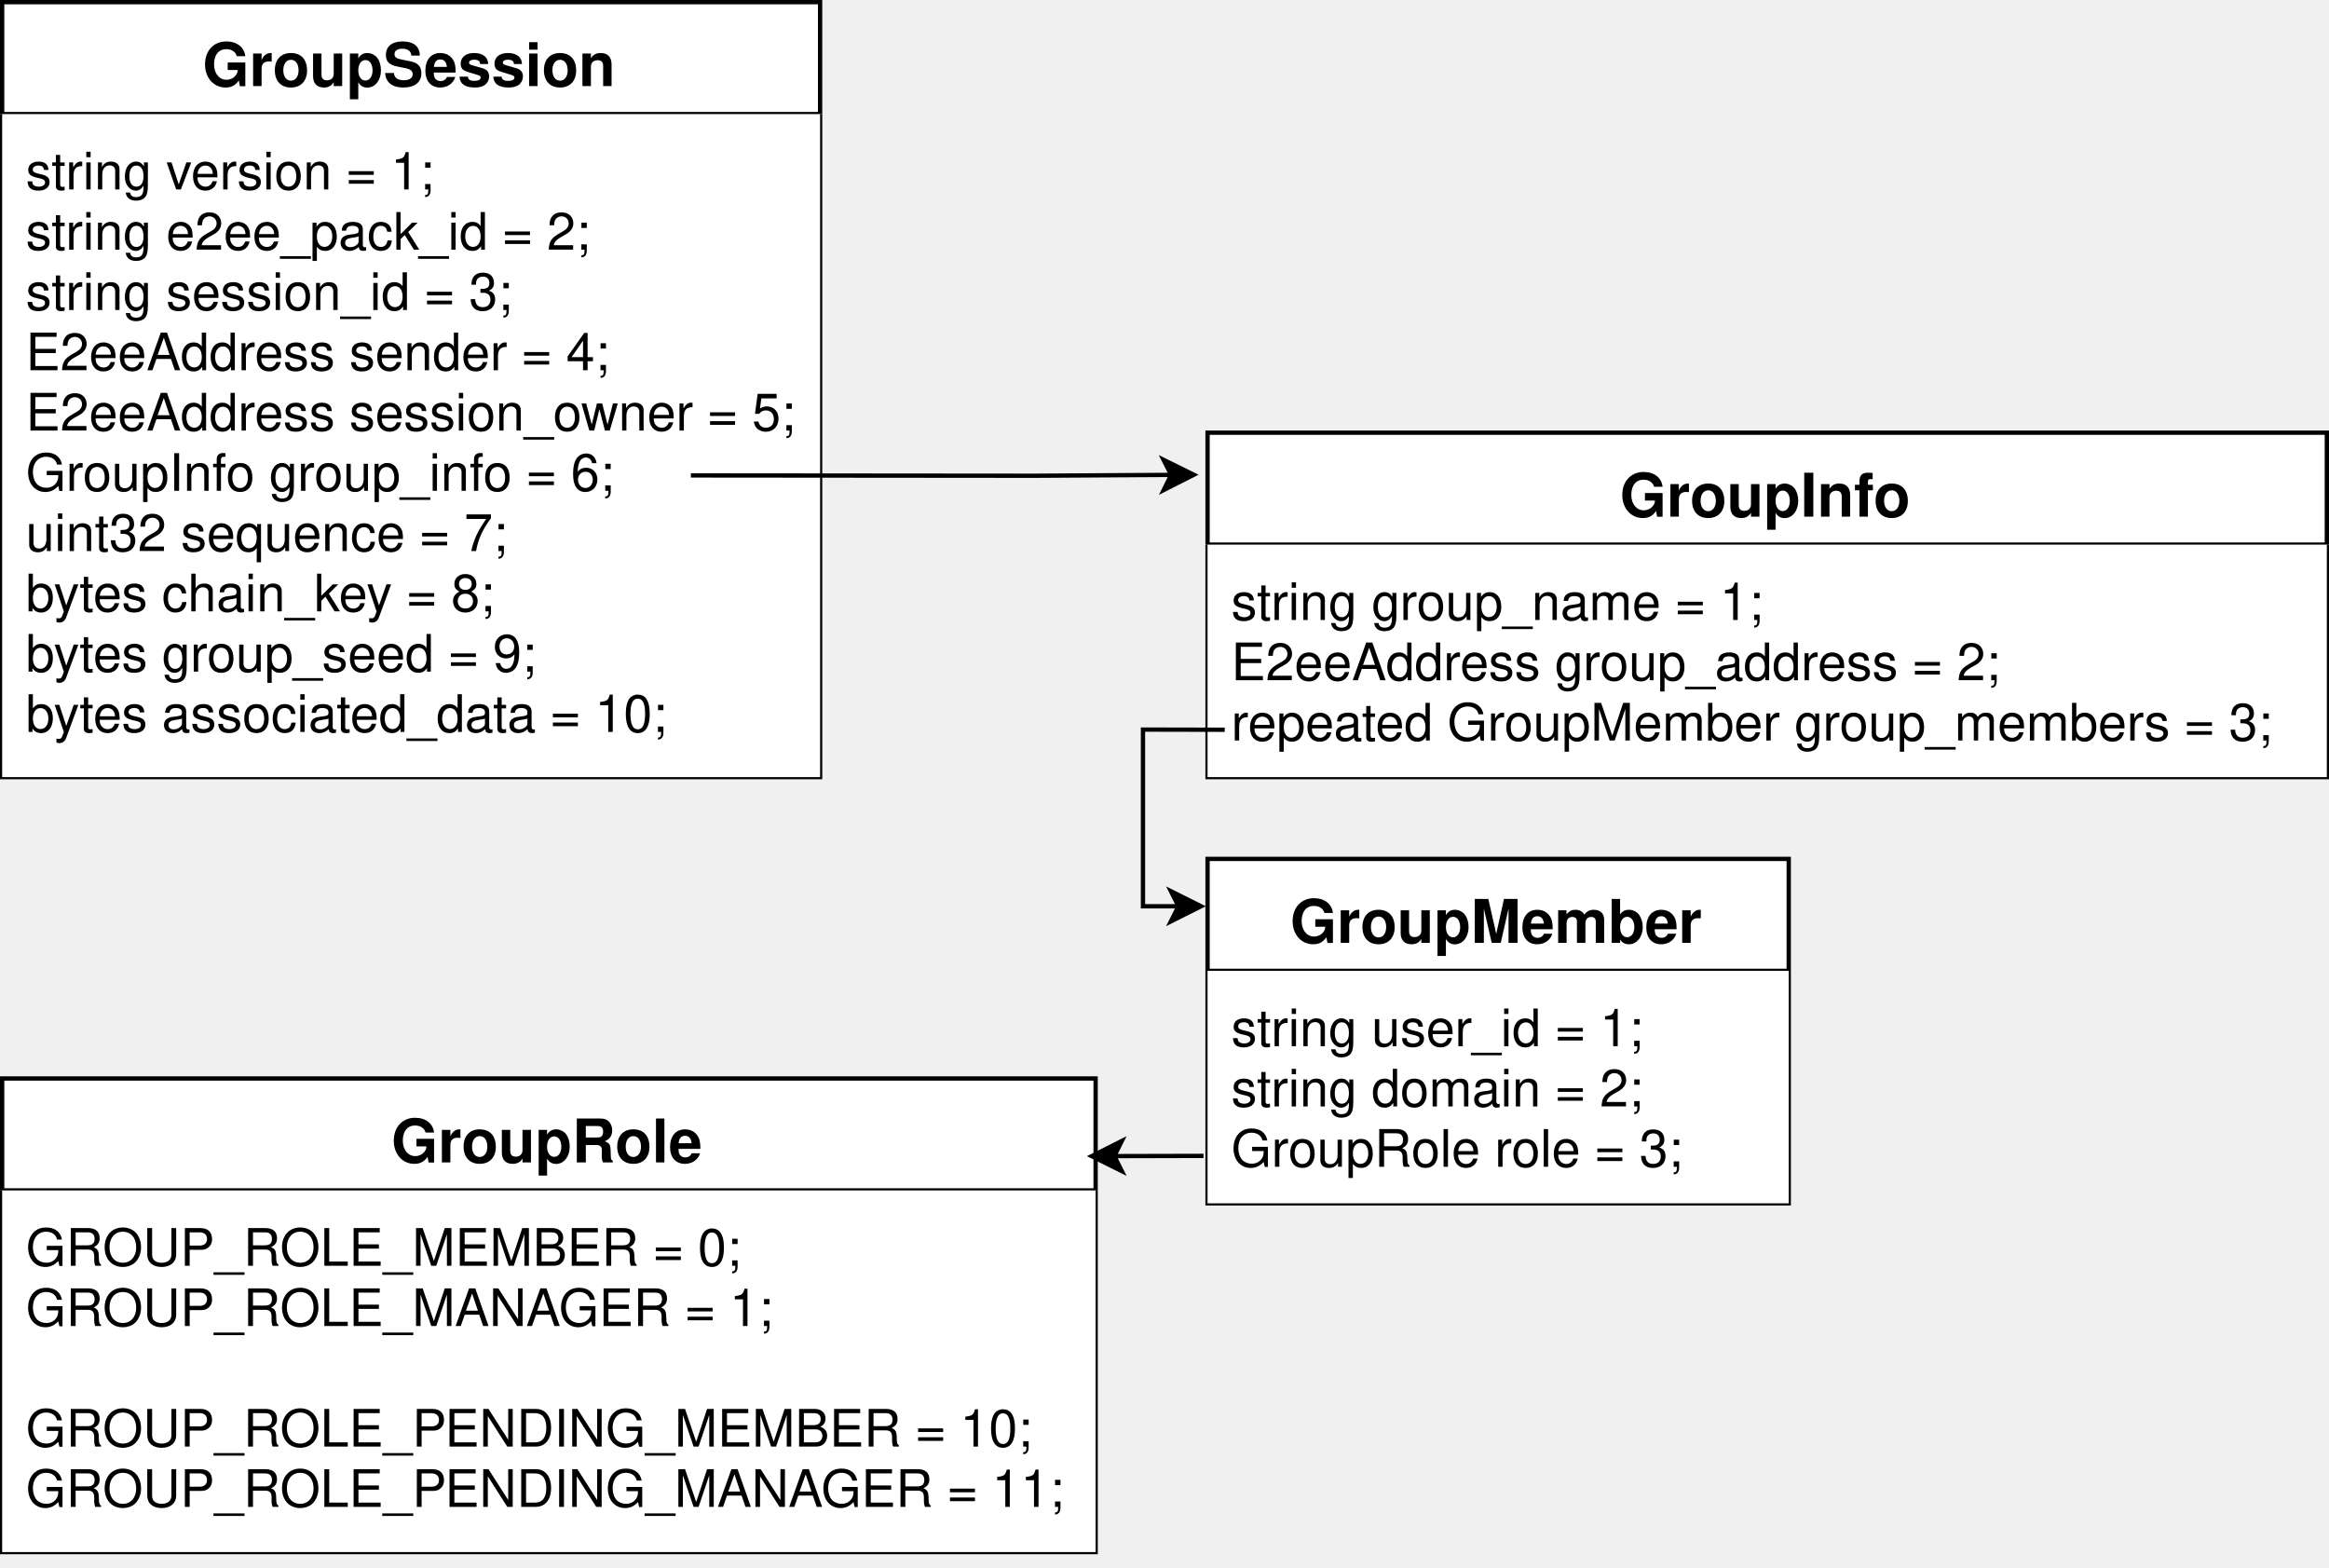
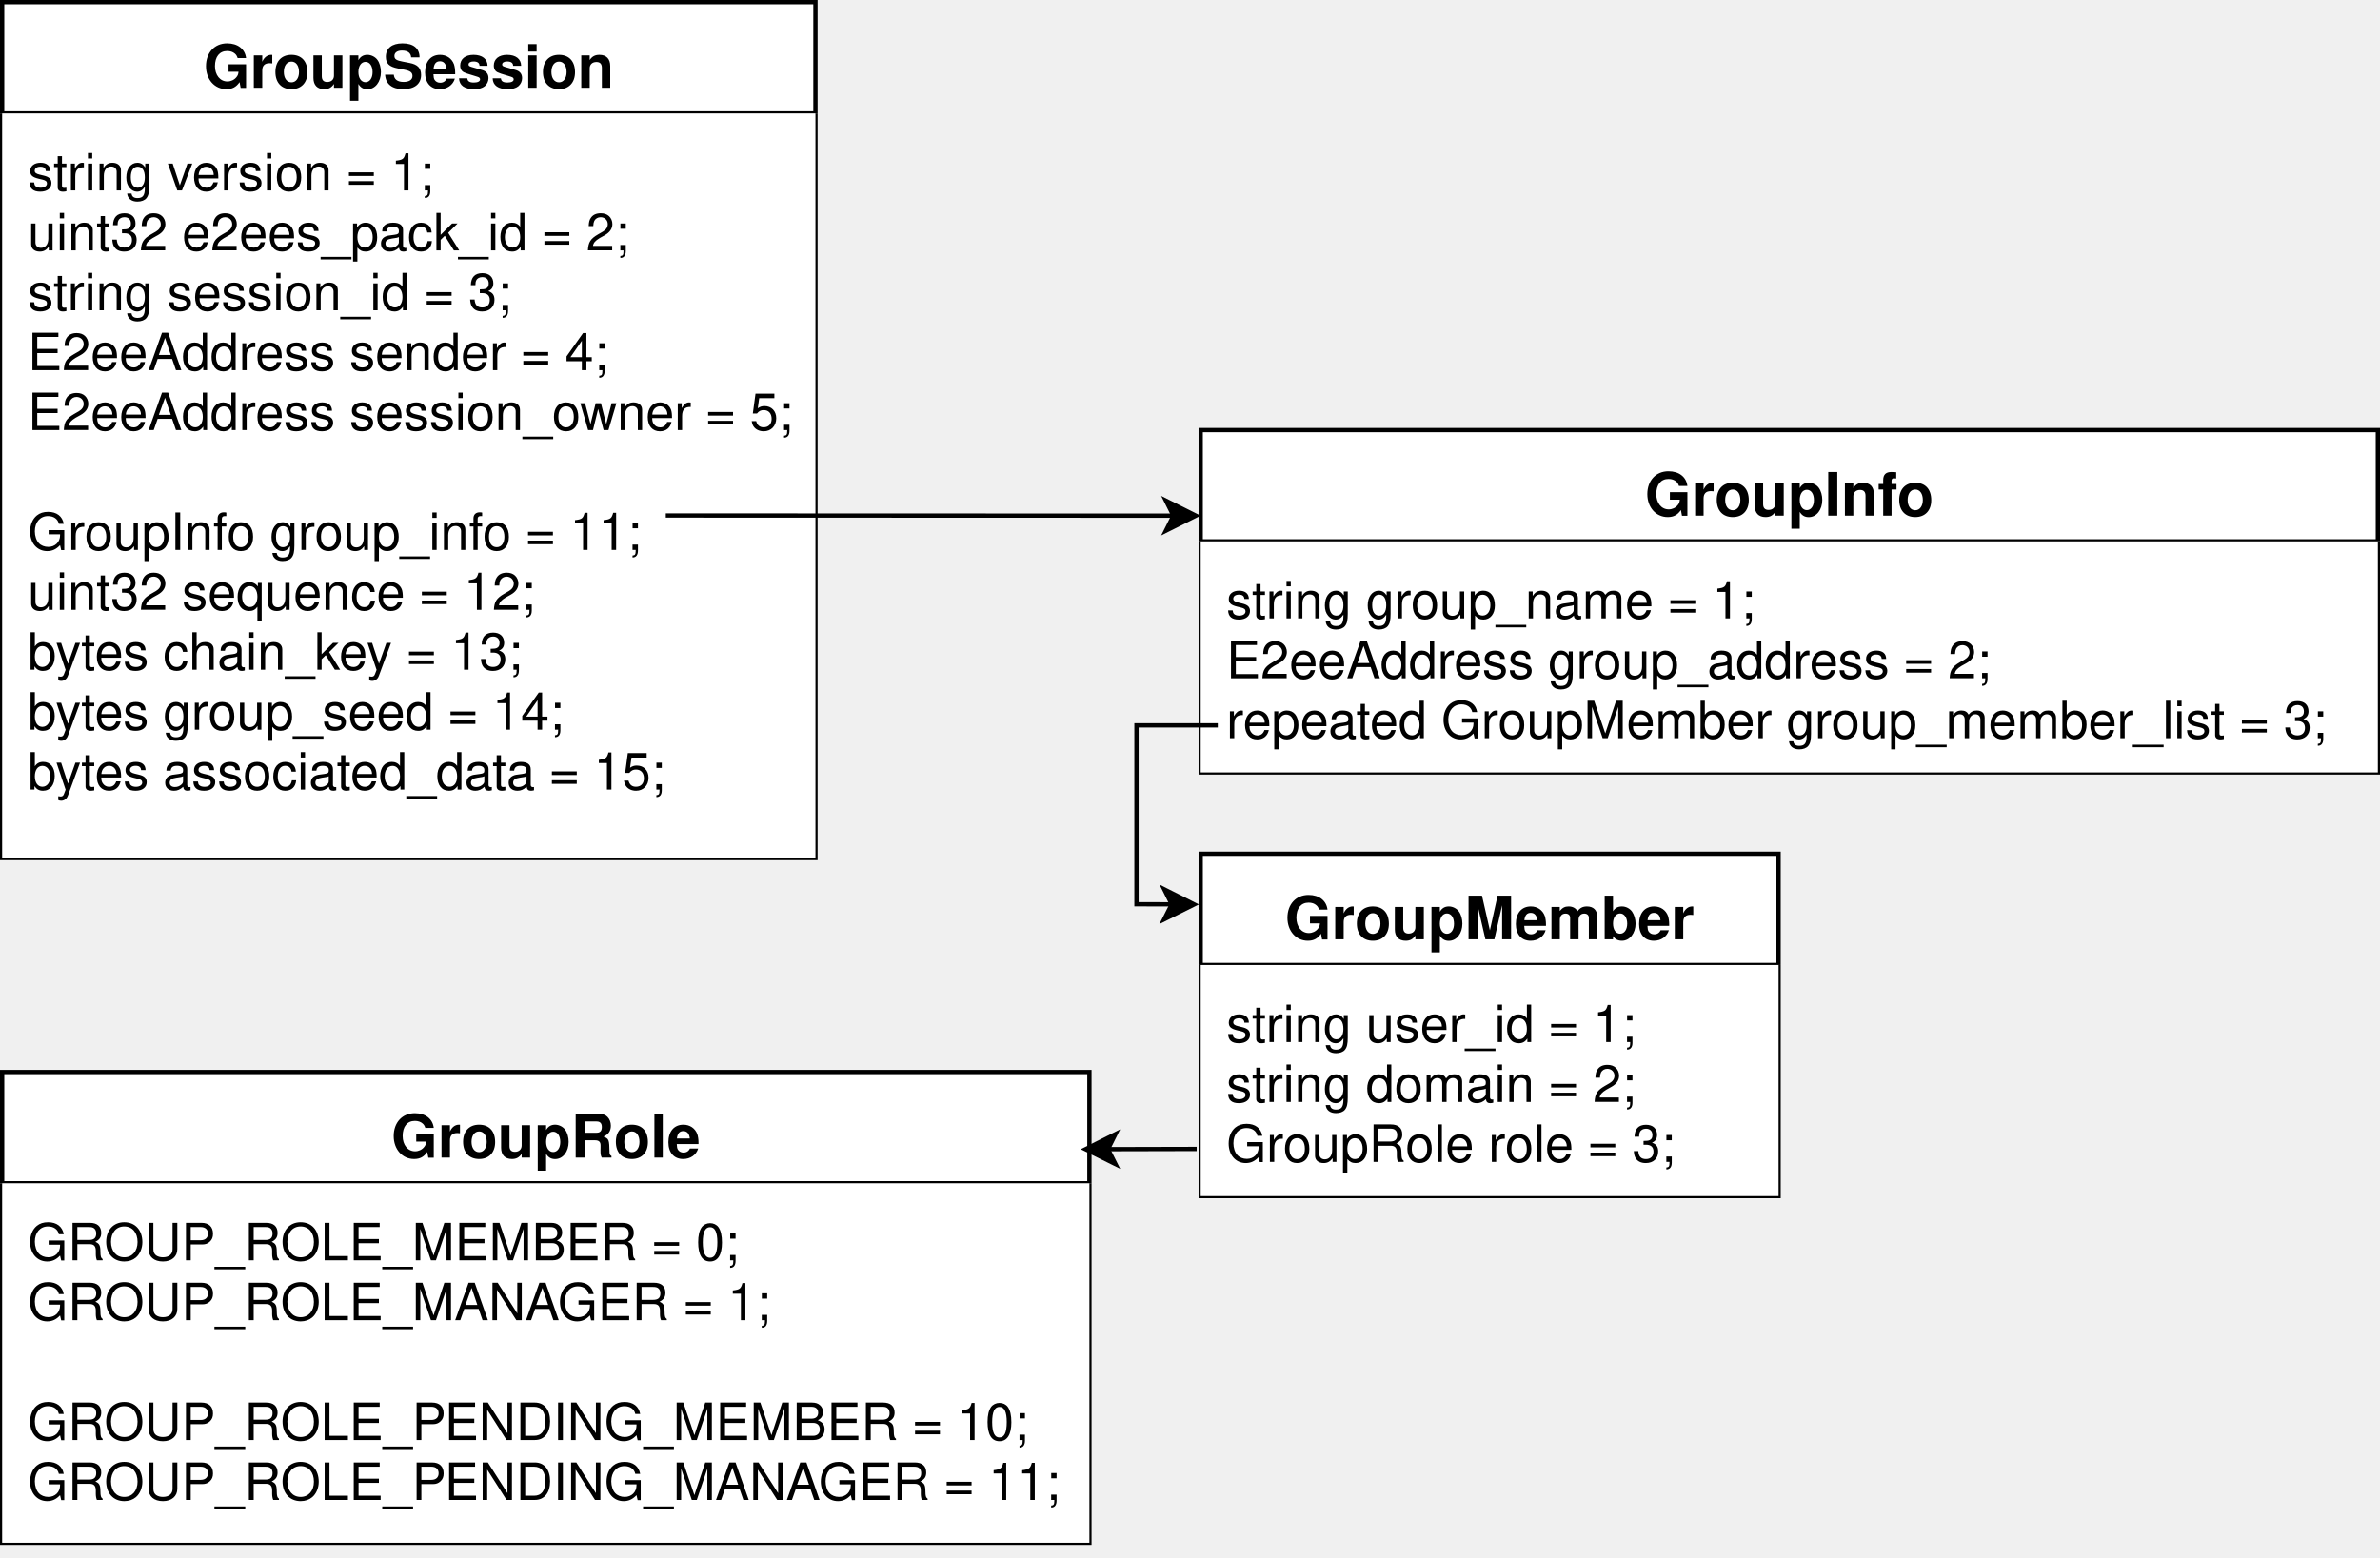
- <svg xmlns="http://www.w3.org/2000/svg" version="1.1" width="541px" height="364px" viewBox="-0.5 -0.5 541 364">
+ <svg xmlns="http://www.w3.org/2000/svg" style="background: transparent; background-color: transparent; color-scheme: light dark;" version="1.1" width="556px" height="364px" viewBox="-0.5 -0.5 556 364">
  <defs>
-     <clipPath id="mx-clip-4-31-182-154-0">
-       <rect x="4" y="31" width="182" height="154" />
+     <clipPath id="mx-clip-4-31-182-174-0">
+       <rect x="4" y="31" width="182" height="174" />
    </clipPath>
    <clipPath id="mx-clip-284-230-127-54-0">
      <rect x="284" y="230" width="127" height="54" />
    </clipPath>
-     <clipPath id="mx-clip-284-131-252-54-0">
-       <rect x="284" y="131" width="252" height="54" />
+     <clipPath id="mx-clip-284-131-267-54-0">
+       <rect x="284" y="131" width="267" height="54" />
    </clipPath>
    <clipPath id="mx-clip-4-281-246-84-0">
      <rect x="4" y="281" width="246" height="84" />
    </clipPath>
  </defs>
  <g>
-     <g>
-       <path d="M 0 26 L 0 0 L 190 0 L 190 26" fill="rgb(255, 255, 255)" stroke="rgb(0, 0, 0)" stroke-miterlimit="10" pointer-events="all" />
-       <path d="M 0 26 L 0 180 L 190 180 L 190 26" fill="none" stroke="rgb(0, 0, 0)" stroke-miterlimit="10" pointer-events="none" />
-       <path d="M 0 26 L 190 26" fill="none" stroke="rgb(0, 0, 0)" stroke-miterlimit="10" pointer-events="none" />
-     </g>
-     <g>
-       <g fill="rgb(0, 0, 0)" font-family="Helvetica" font-weight="bold" text-anchor="middle" font-size="14px">
-         <text x="94.5" y="19.5">GroupSession</text>
+     <g data-cell-id="CU6HzeitN2mRZOXQ8Yc6-0">
+       <g data-cell-id="CU6HzeitN2mRZOXQ8Yc6-1">
+         <g data-cell-id="CU6HzeitN2mRZOXQ8Yc6-16">
+           <g>
+             <path d="M 0 26 L 0 0 L 190 0 L 190 26" fill="#ffffff" stroke="#000000" stroke-miterlimit="10" pointer-events="all" style="fill: light-dark(#ffffff, var(--ge-dark-color, #121212)); stroke: light-dark(rgb(0, 0, 0), rgb(255, 255, 255));" />
+             <path d="M 0 26 L 0 200 L 190 200 L 190 26" fill="none" stroke="#000000" stroke-miterlimit="10" pointer-events="none" style="stroke: light-dark(rgb(0, 0, 0), rgb(255, 255, 255));" />
+             <path d="M 0 26 L 190 26" fill="none" stroke="#000000" stroke-miterlimit="10" pointer-events="none" style="stroke: light-dark(rgb(0, 0, 0), rgb(255, 255, 255));" />
+           </g>
+           <g>
+             <g fill="#000000" font-family="Helvetica" font-weight="bold" text-anchor="middle" font-size="14px" style="fill: light-dark(rgb(0, 0, 0), rgb(255, 255, 255));">
+               <text x="95" y="20">GroupSession</text>
+             </g>
+           </g>
+           <g data-cell-id="CU6HzeitN2mRZOXQ8Yc6-17">
+             <g>
+               <rect x="0" y="26" width="190" height="174" fill="#ffffff" stroke="none" pointer-events="all" style="fill: rgb(255, 255, 255);" />
+             </g>
+             <g>
+               <g fill="#000000" font-family="Helvetica" font-size="12px" clip-path="url(#mx-clip-4-31-182-174-0)" style="fill: light-dark(rgb(0, 0, 0), rgb(255, 255, 255));">
+                 <text x="6" y="44">string version = 1;</text>
+                 <text x="6" y="58">uint32 e2ees_pack_id = 2;</text>
+                 <text x="6" y="72">string session_id = 3;</text>
+                 <text x="6" y="86">E2eeAddress sender = 4;</text>
+                 <text x="6" y="100">E2eeAddress session_owner = 5;</text>
+                 <text x="6" y="128">GroupInfo group_info = 11;</text>
+                 <text x="6" y="142">uint32 sequence = 12;</text>
+                 <text x="6" y="156">bytes chain_key = 13;</text>
+                 <text x="6" y="170">bytes group_seed = 14;</text>
+                 <text x="6" y="184">bytes associated_data = 15;</text>
+               </g>
+             </g>
+           </g>
+         </g>
+         <g data-cell-id="CU6HzeitN2mRZOXQ8Yc6-18">
+           <g>
+             <path d="M 280 225 L 280 199 L 415 199 L 415 225" fill="#ffffff" stroke="#000000" stroke-miterlimit="10" pointer-events="all" style="fill: light-dark(#ffffff, var(--ge-dark-color, #121212)); stroke: light-dark(rgb(0, 0, 0), rgb(255, 255, 255));" />
+             <path d="M 280 225 L 280 279 L 415 279 L 415 225" fill="none" stroke="#000000" stroke-miterlimit="10" pointer-events="none" style="stroke: light-dark(rgb(0, 0, 0), rgb(255, 255, 255));" />
+             <path d="M 280 225 L 415 225" fill="none" stroke="#000000" stroke-miterlimit="10" pointer-events="none" style="stroke: light-dark(rgb(0, 0, 0), rgb(255, 255, 255));" />
+           </g>
+           <g>
+             <g fill="#000000" font-family="Helvetica" font-weight="bold" text-anchor="middle" font-size="14px" style="fill: light-dark(rgb(0, 0, 0), rgb(255, 255, 255));">
+               <text x="347.5" y="219">GroupMember</text>
+             </g>
+           </g>
+           <g data-cell-id="CU6HzeitN2mRZOXQ8Yc6-19">
+             <g>
+               <rect x="280" y="225" width="135" height="54" fill="#ffffff" stroke="none" pointer-events="all" style="fill: rgb(255, 255, 255);" />
+             </g>
+             <g>
+               <g fill="#000000" font-family="Helvetica" font-size="12px" clip-path="url(#mx-clip-284-230-127-54-0)" style="fill: light-dark(rgb(0, 0, 0), rgb(255, 255, 255));">
+                 <text x="286" y="243">string user_id = 1;</text>
+                 <text x="286" y="257">string domain = 2;</text>
+                 <text x="286" y="271">GroupRole role = 3;</text>
+               </g>
+             </g>
+           </g>
+         </g>
+         <g data-cell-id="CU6HzeitN2mRZOXQ8Yc6-20">
+           <g>
+             <path d="M 280 126 L 280 100 L 555 100 L 555 126" fill="#ffffff" stroke="#000000" stroke-miterlimit="10" pointer-events="all" style="fill: light-dark(#ffffff, var(--ge-dark-color, #121212)); stroke: light-dark(rgb(0, 0, 0), rgb(255, 255, 255));" />
+             <path d="M 280 126 L 280 180 L 555 180 L 555 126" fill="none" stroke="#000000" stroke-miterlimit="10" pointer-events="none" style="stroke: light-dark(rgb(0, 0, 0), rgb(255, 255, 255));" />
+             <path d="M 280 126 L 555 126" fill="none" stroke="#000000" stroke-miterlimit="10" pointer-events="none" style="stroke: light-dark(rgb(0, 0, 0), rgb(255, 255, 255));" />
+           </g>
+           <g>
+             <g fill="#000000" font-family="Helvetica" font-weight="bold" text-anchor="middle" font-size="14px" style="fill: light-dark(rgb(0, 0, 0), rgb(255, 255, 255));">
+               <text x="417.5" y="120">GroupInfo</text>
+             </g>
+           </g>
+           <g data-cell-id="CU6HzeitN2mRZOXQ8Yc6-21">
+             <g>
+               <rect x="280" y="126" width="275" height="54" fill="#ffffff" stroke="none" pointer-events="all" style="fill: rgb(255, 255, 255);" />
+             </g>
+             <g>
+               <g fill="#000000" font-family="Helvetica" font-size="12px" clip-path="url(#mx-clip-284-131-267-54-0)" style="fill: light-dark(rgb(0, 0, 0), rgb(255, 255, 255));">
+                 <text x="286" y="144">string group_name = 1;</text>
+                 <text x="286" y="158">E2eeAddress group_address = 2;</text>
+                 <text x="286" y="172">repeated GroupMember group_member_list = 3;</text>
+               </g>
+             </g>
+           </g>
+         </g>
+         <g data-cell-id="CU6HzeitN2mRZOXQ8Yc6-23">
+           <g>
+             <path d="M 0 276 L 0 250 L 254 250 L 254 276" fill="#ffffff" stroke="#000000" stroke-miterlimit="10" pointer-events="all" style="fill: light-dark(#ffffff, var(--ge-dark-color, #121212)); stroke: light-dark(rgb(0, 0, 0), rgb(255, 255, 255));" />
+             <path d="M 0 276 L 0 360 L 254 360 L 254 276" fill="none" stroke="#000000" stroke-miterlimit="10" pointer-events="none" style="stroke: light-dark(rgb(0, 0, 0), rgb(255, 255, 255));" />
+             <path d="M 0 276 L 254 276" fill="none" stroke="#000000" stroke-miterlimit="10" pointer-events="none" style="stroke: light-dark(rgb(0, 0, 0), rgb(255, 255, 255));" />
+           </g>
+           <g>
+             <g fill="#000000" font-family="Helvetica" font-weight="bold" text-anchor="middle" font-size="14px" style="fill: light-dark(rgb(0, 0, 0), rgb(255, 255, 255));">
+               <text x="127" y="270">GroupRole</text>
+             </g>
+           </g>
+           <g data-cell-id="CU6HzeitN2mRZOXQ8Yc6-24">
+             <g>
+               <rect x="0" y="276" width="254" height="84" fill="#ffffff" stroke="none" pointer-events="all" style="fill: rgb(255, 255, 255);" />
+             </g>
+             <g>
+               <g fill="#000000" font-family="Helvetica" font-size="12px" clip-path="url(#mx-clip-4-281-246-84-0)" style="fill: light-dark(rgb(0, 0, 0), rgb(255, 255, 255));">
+                 <text x="6" y="294">GROUP_ROLE_MEMBER = 0;</text>
+                 <text x="6" y="308">GROUP_ROLE_MANAGER = 1;</text>
+                 <text x="6" y="336">GROUP_ROLE_PENDING_MEMBER = 10;</text>
+                 <text x="6" y="350">GROUP_ROLE_PENDING_MANAGER = 11;</text>
+               </g>
+             </g>
+           </g>
+         </g>
+         <g data-cell-id="CU6HzeitN2mRZOXQ8Yc6-27">
+           <g>
+             <path d="M 279.06 267.98 L 258.34 268.03" fill="none" stroke="#000000" stroke-miterlimit="10" pointer-events="stroke" style="stroke: light-dark(rgb(0, 0, 0), rgb(255, 255, 255));" />
+             <path d="M 253.09 268.04 L 260.08 264.52 L 258.34 268.03 L 260.09 271.52 Z" fill="#000000" stroke="#000000" stroke-miterlimit="10" pointer-events="all" style="fill: light-dark(rgb(0, 0, 0), rgb(255, 255, 255)); stroke: light-dark(rgb(0, 0, 0), rgb(255, 255, 255));" />
+           </g>
+         </g>
+         <g data-cell-id="Dy1EnObkN-qoAq3XbQZT-0">
+           <g>
+             <path d="M 283.99 169 L 265 169 L 265 210.8 L 273.23 210.82" fill="none" stroke="#000000" stroke-miterlimit="10" pointer-events="stroke" style="stroke: light-dark(rgb(0, 0, 0), rgb(255, 255, 255));" />
+             <path d="M 278.48 210.84 L 271.47 214.32 L 273.23 210.82 L 271.49 207.32 Z" fill="#000000" stroke="#000000" stroke-miterlimit="10" pointer-events="all" style="fill: light-dark(rgb(0, 0, 0), rgb(255, 255, 255)); stroke: light-dark(rgb(0, 0, 0), rgb(255, 255, 255));" />
+           </g>
+         </g>
+         <g data-cell-id="BW0eOAR9gmHgHKyzlMEo-0">
+           <g>
+             <path d="M 155.04 119.96 L 273.63 120" fill="none" stroke="#000000" stroke-miterlimit="10" pointer-events="stroke" style="stroke: light-dark(rgb(0, 0, 0), rgb(255, 255, 255));" />
+             <path d="M 278.88 120 L 271.88 123.5 L 273.63 120 L 271.88 116.5 Z" fill="#000000" stroke="#000000" stroke-miterlimit="10" pointer-events="all" style="fill: light-dark(rgb(0, 0, 0), rgb(255, 255, 255)); stroke: light-dark(rgb(0, 0, 0), rgb(255, 255, 255));" />
+           </g>
+         </g>
      </g>
-     </g>
-     <g>
-       <rect x="0" y="26" width="190" height="154" fill="#ffffff" stroke="none" pointer-events="all" />
-     </g>
-     <g>
-       <g fill="rgb(0, 0, 0)" font-family="Helvetica" clip-path="url(#mx-clip-4-31-182-154-0)" font-size="12px">
-         <text x="5.5" y="43.5">string version = 1;</text>
-         <text x="5.5" y="57.5">string e2ee_pack_id = 2;</text>
-         <text x="5.5" y="71.5">string session_id = 3;</text>
-         <text x="5.5" y="85.5">E2eeAddress sender = 4;</text>
-         <text x="5.5" y="99.5">E2eeAddress session_owner = 5;</text>
-         <text x="5.5" y="113.5">GroupInfo group_info = 6;</text>
-         <text x="5.5" y="127.5">uint32 sequence = 7;</text>
-         <text x="5.5" y="141.5">bytes chain_key = 8;</text>
-         <text x="5.5" y="155.5">bytes group_seed = 9;</text>
-         <text x="5.5" y="169.5">bytes associated_data = 10;</text>
-       </g>
-     </g>
-     <g>
-       <path d="M 280 225 L 280 199 L 415 199 L 415 225" fill="rgb(255, 255, 255)" stroke="rgb(0, 0, 0)" stroke-miterlimit="10" pointer-events="all" />
-       <path d="M 280 225 L 280 279 L 415 279 L 415 225" fill="none" stroke="rgb(0, 0, 0)" stroke-miterlimit="10" pointer-events="none" />
-       <path d="M 280 225 L 415 225" fill="none" stroke="rgb(0, 0, 0)" stroke-miterlimit="10" pointer-events="none" />
-     </g>
-     <g>
-       <g fill="rgb(0, 0, 0)" font-family="Helvetica" font-weight="bold" text-anchor="middle" font-size="14px">
-         <text x="347" y="218.5">GroupMember</text>
-       </g>
-     </g>
-     <g>
-       <rect x="280" y="225" width="135" height="54" fill="#ffffff" stroke="none" pointer-events="all" />
-     </g>
-     <g>
-       <g fill="rgb(0, 0, 0)" font-family="Helvetica" clip-path="url(#mx-clip-284-230-127-54-0)" font-size="12px">
-         <text x="285.5" y="242.5">string user_id = 1;</text>
-         <text x="285.5" y="256.5">string domain = 2;</text>
-         <text x="285.5" y="270.5">GroupRole role = 3;</text>
-       </g>
-     </g>
-     <g>
-       <path d="M 280 126 L 280 100 L 540 100 L 540 126" fill="rgb(255, 255, 255)" stroke="rgb(0, 0, 0)" stroke-miterlimit="10" pointer-events="all" />
-       <path d="M 280 126 L 280 180 L 540 180 L 540 126" fill="none" stroke="rgb(0, 0, 0)" stroke-miterlimit="10" pointer-events="none" />
-       <path d="M 280 126 L 540 126" fill="none" stroke="rgb(0, 0, 0)" stroke-miterlimit="10" pointer-events="none" />
-     </g>
-     <g>
-       <g fill="rgb(0, 0, 0)" font-family="Helvetica" font-weight="bold" text-anchor="middle" font-size="14px">
-         <text x="409.5" y="119.5">GroupInfo</text>
-       </g>
-     </g>
-     <g>
-       <rect x="280" y="126" width="260" height="54" fill="#ffffff" stroke="none" pointer-events="all" />
-     </g>
-     <g>
-       <g fill="rgb(0, 0, 0)" font-family="Helvetica" clip-path="url(#mx-clip-284-131-252-54-0)" font-size="12px">
-         <text x="285.5" y="143.5">string group_name = 1;</text>
-         <text x="285.5" y="157.5">E2eeAddress group_address = 2;</text>
-         <text x="285.5" y="171.5">repeated GroupMember group_members = 3;</text>
-       </g>
-     </g>
-     <g>
-       <path d="M 159.98 109.93 L 240 110 L 271.55 109.8" fill="none" stroke="rgb(0, 0, 0)" stroke-miterlimit="10" pointer-events="stroke" />
-       <path d="M 276.8 109.77 L 269.82 113.31 L 271.55 109.8 L 269.78 106.31 Z" fill="rgb(0, 0, 0)" stroke="rgb(0, 0, 0)" stroke-miterlimit="10" pointer-events="all" />
-     </g>
-     <g>
-       <path d="M 0 276 L 0 250 L 254 250 L 254 276" fill="rgb(255, 255, 255)" stroke="rgb(0, 0, 0)" stroke-miterlimit="10" pointer-events="all" />
-       <path d="M 0 276 L 0 360 L 254 360 L 254 276" fill="none" stroke="rgb(0, 0, 0)" stroke-miterlimit="10" pointer-events="none" />
-       <path d="M 0 276 L 254 276" fill="none" stroke="rgb(0, 0, 0)" stroke-miterlimit="10" pointer-events="none" />
-     </g>
-     <g>
-       <g fill="rgb(0, 0, 0)" font-family="Helvetica" font-weight="bold" text-anchor="middle" font-size="14px">
-         <text x="126.5" y="269.5">GroupRole</text>
-       </g>
-     </g>
-     <g>
-       <rect x="0" y="276" width="254" height="84" fill="#ffffff" stroke="none" pointer-events="all" />
-     </g>
-     <g>
-       <g fill="rgb(0, 0, 0)" font-family="Helvetica" clip-path="url(#mx-clip-4-281-246-84-0)" font-size="12px">
-         <text x="5.5" y="293.5">GROUP_ROLE_MEMBER = 0;</text>
-         <text x="5.5" y="307.5">GROUP_ROLE_MANAGER = 1;</text>
-         <text x="5.5" y="335.5">GROUP_ROLE_PENDING_MEMBER = 10;</text>
-         <text x="5.5" y="349.5">GROUP_ROLE_PENDING_MANAGER = 11;</text>
-       </g>
-     </g>
-     <g>
-       <path d="M 279.06 267.98 L 258.34 268.03" fill="none" stroke="rgb(0, 0, 0)" stroke-miterlimit="10" pointer-events="stroke" />
-       <path d="M 253.09 268.04 L 260.08 264.52 L 258.34 268.03 L 260.09 271.52 Z" fill="rgb(0, 0, 0)" stroke="rgb(0, 0, 0)" stroke-miterlimit="10" pointer-events="all" />
-     </g>
-     <g>
-       <path d="M 283.99 169 L 265 168.96 L 265 210 L 273.24 210" fill="none" stroke="rgb(0, 0, 0)" stroke-miterlimit="10" pointer-events="stroke" />
-       <path d="M 278.49 210 L 271.49 213.5 L 273.24 210 L 271.49 206.5 Z" fill="rgb(0, 0, 0)" stroke="rgb(0, 0, 0)" stroke-miterlimit="10" pointer-events="all" />
    </g>
  </g>
</svg>
